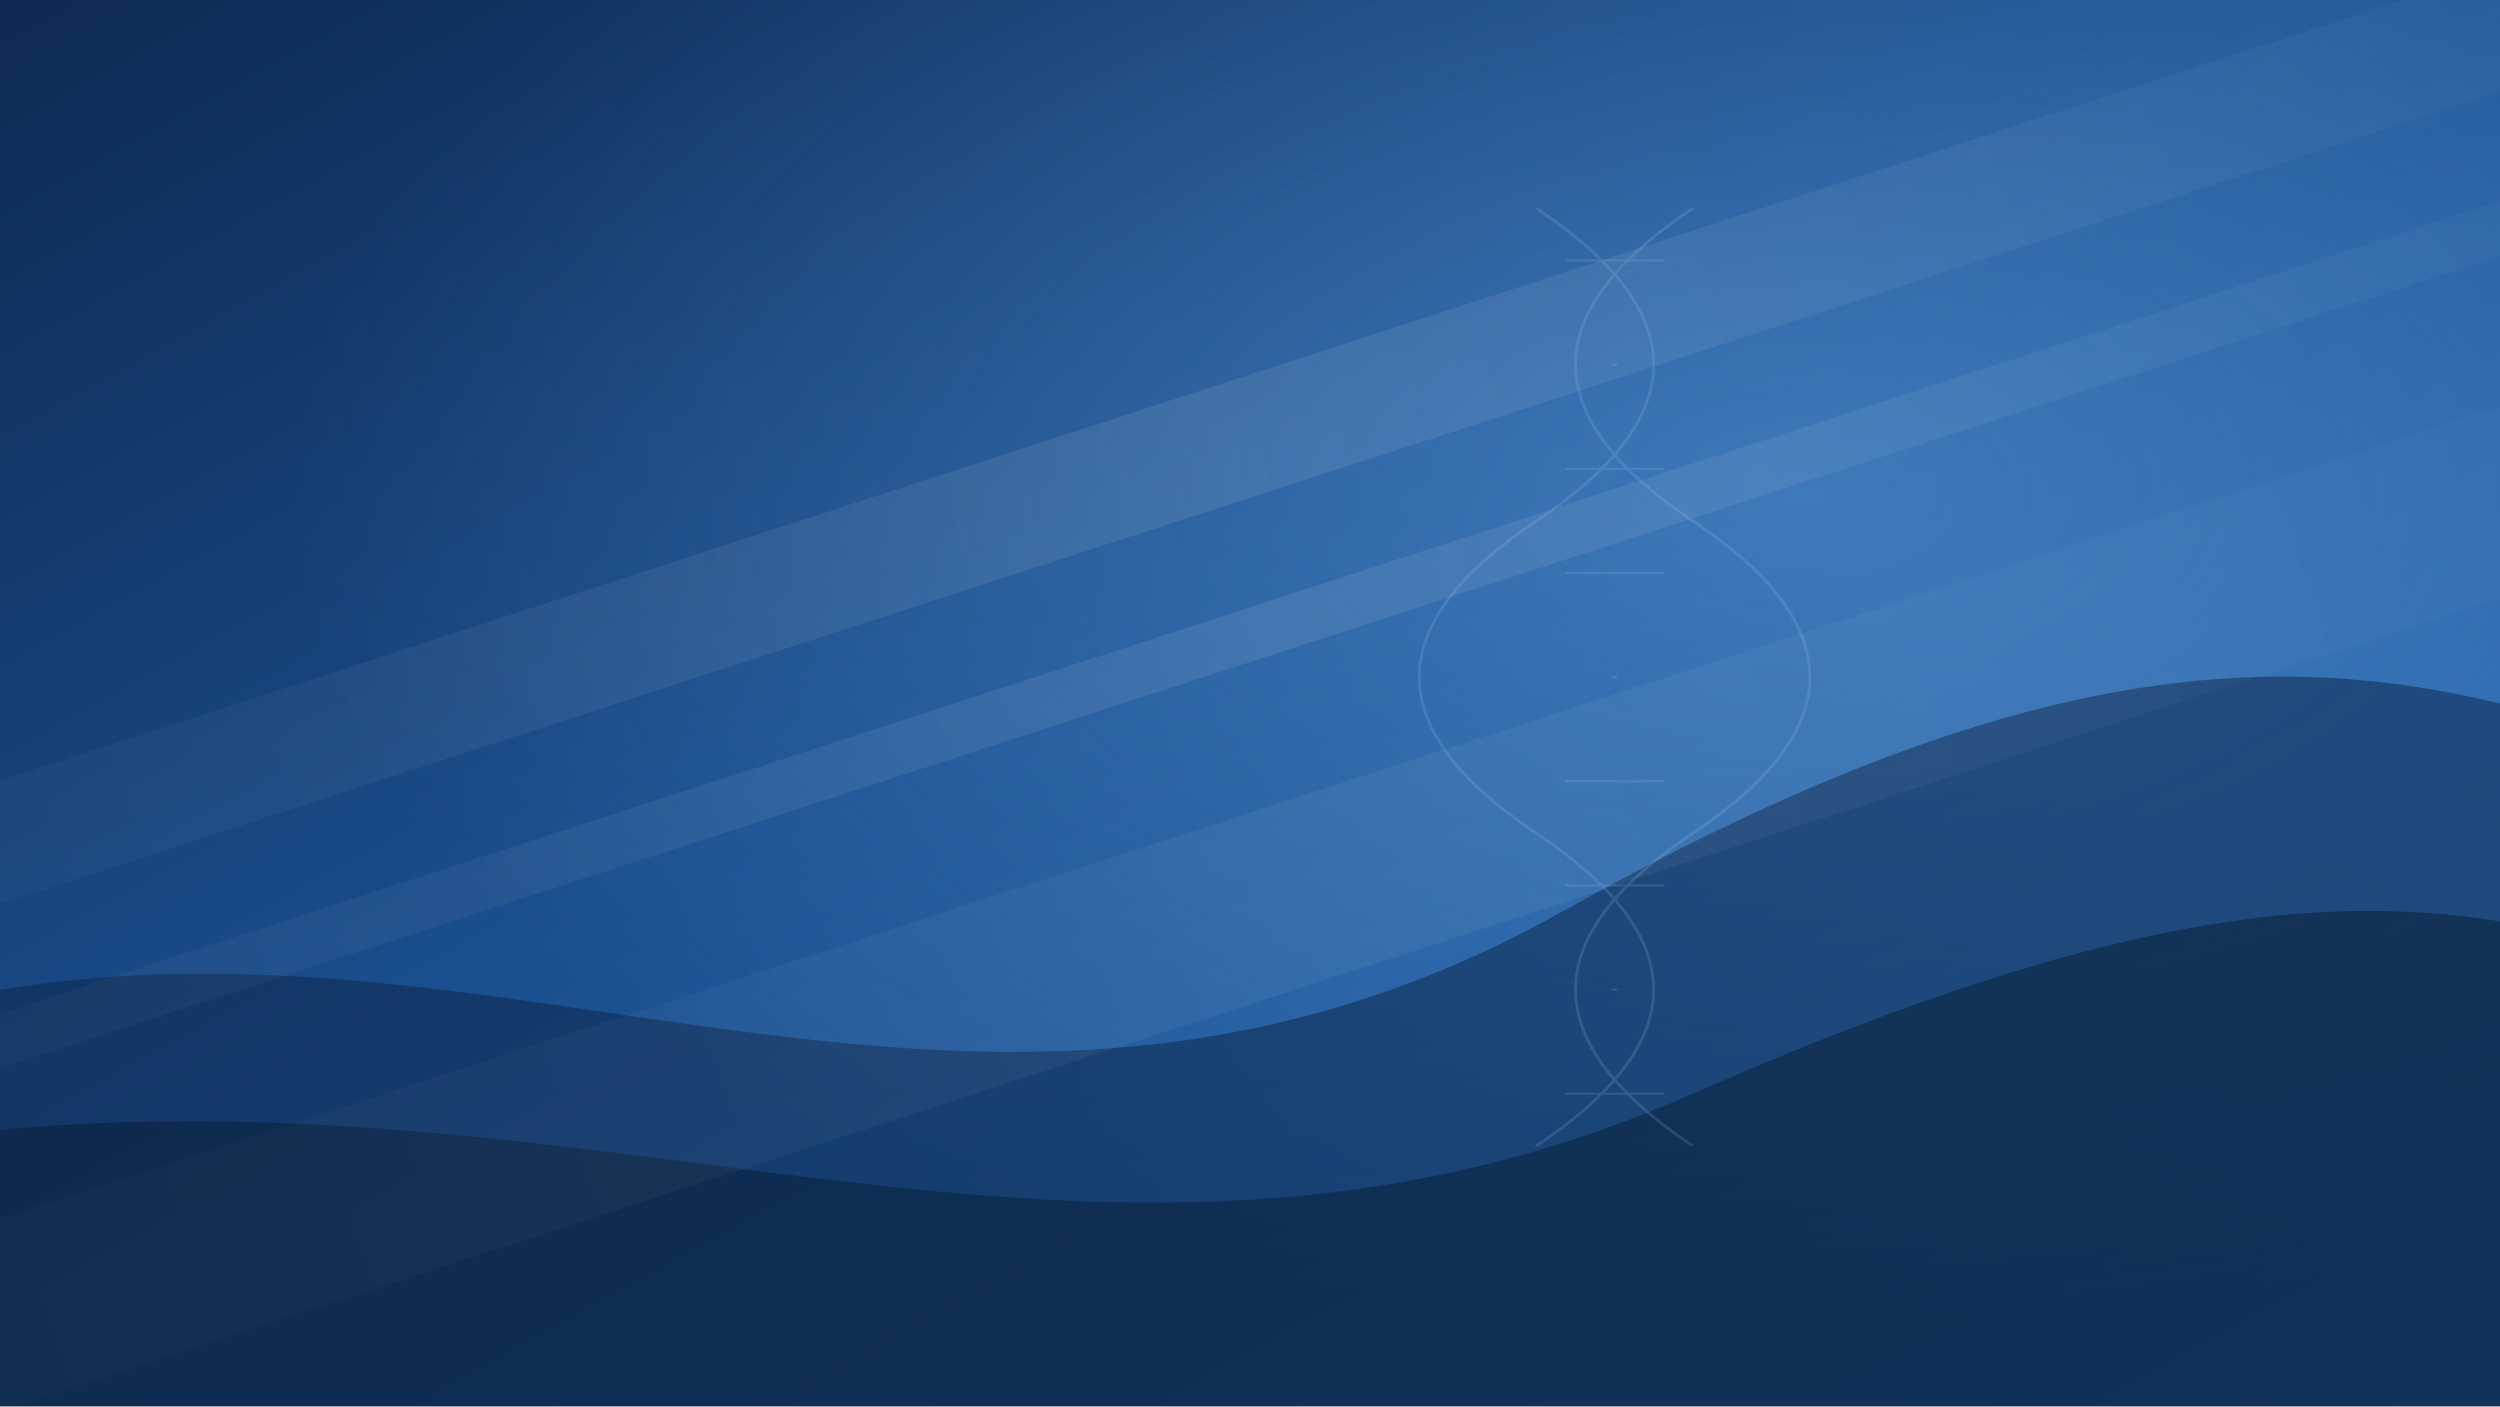
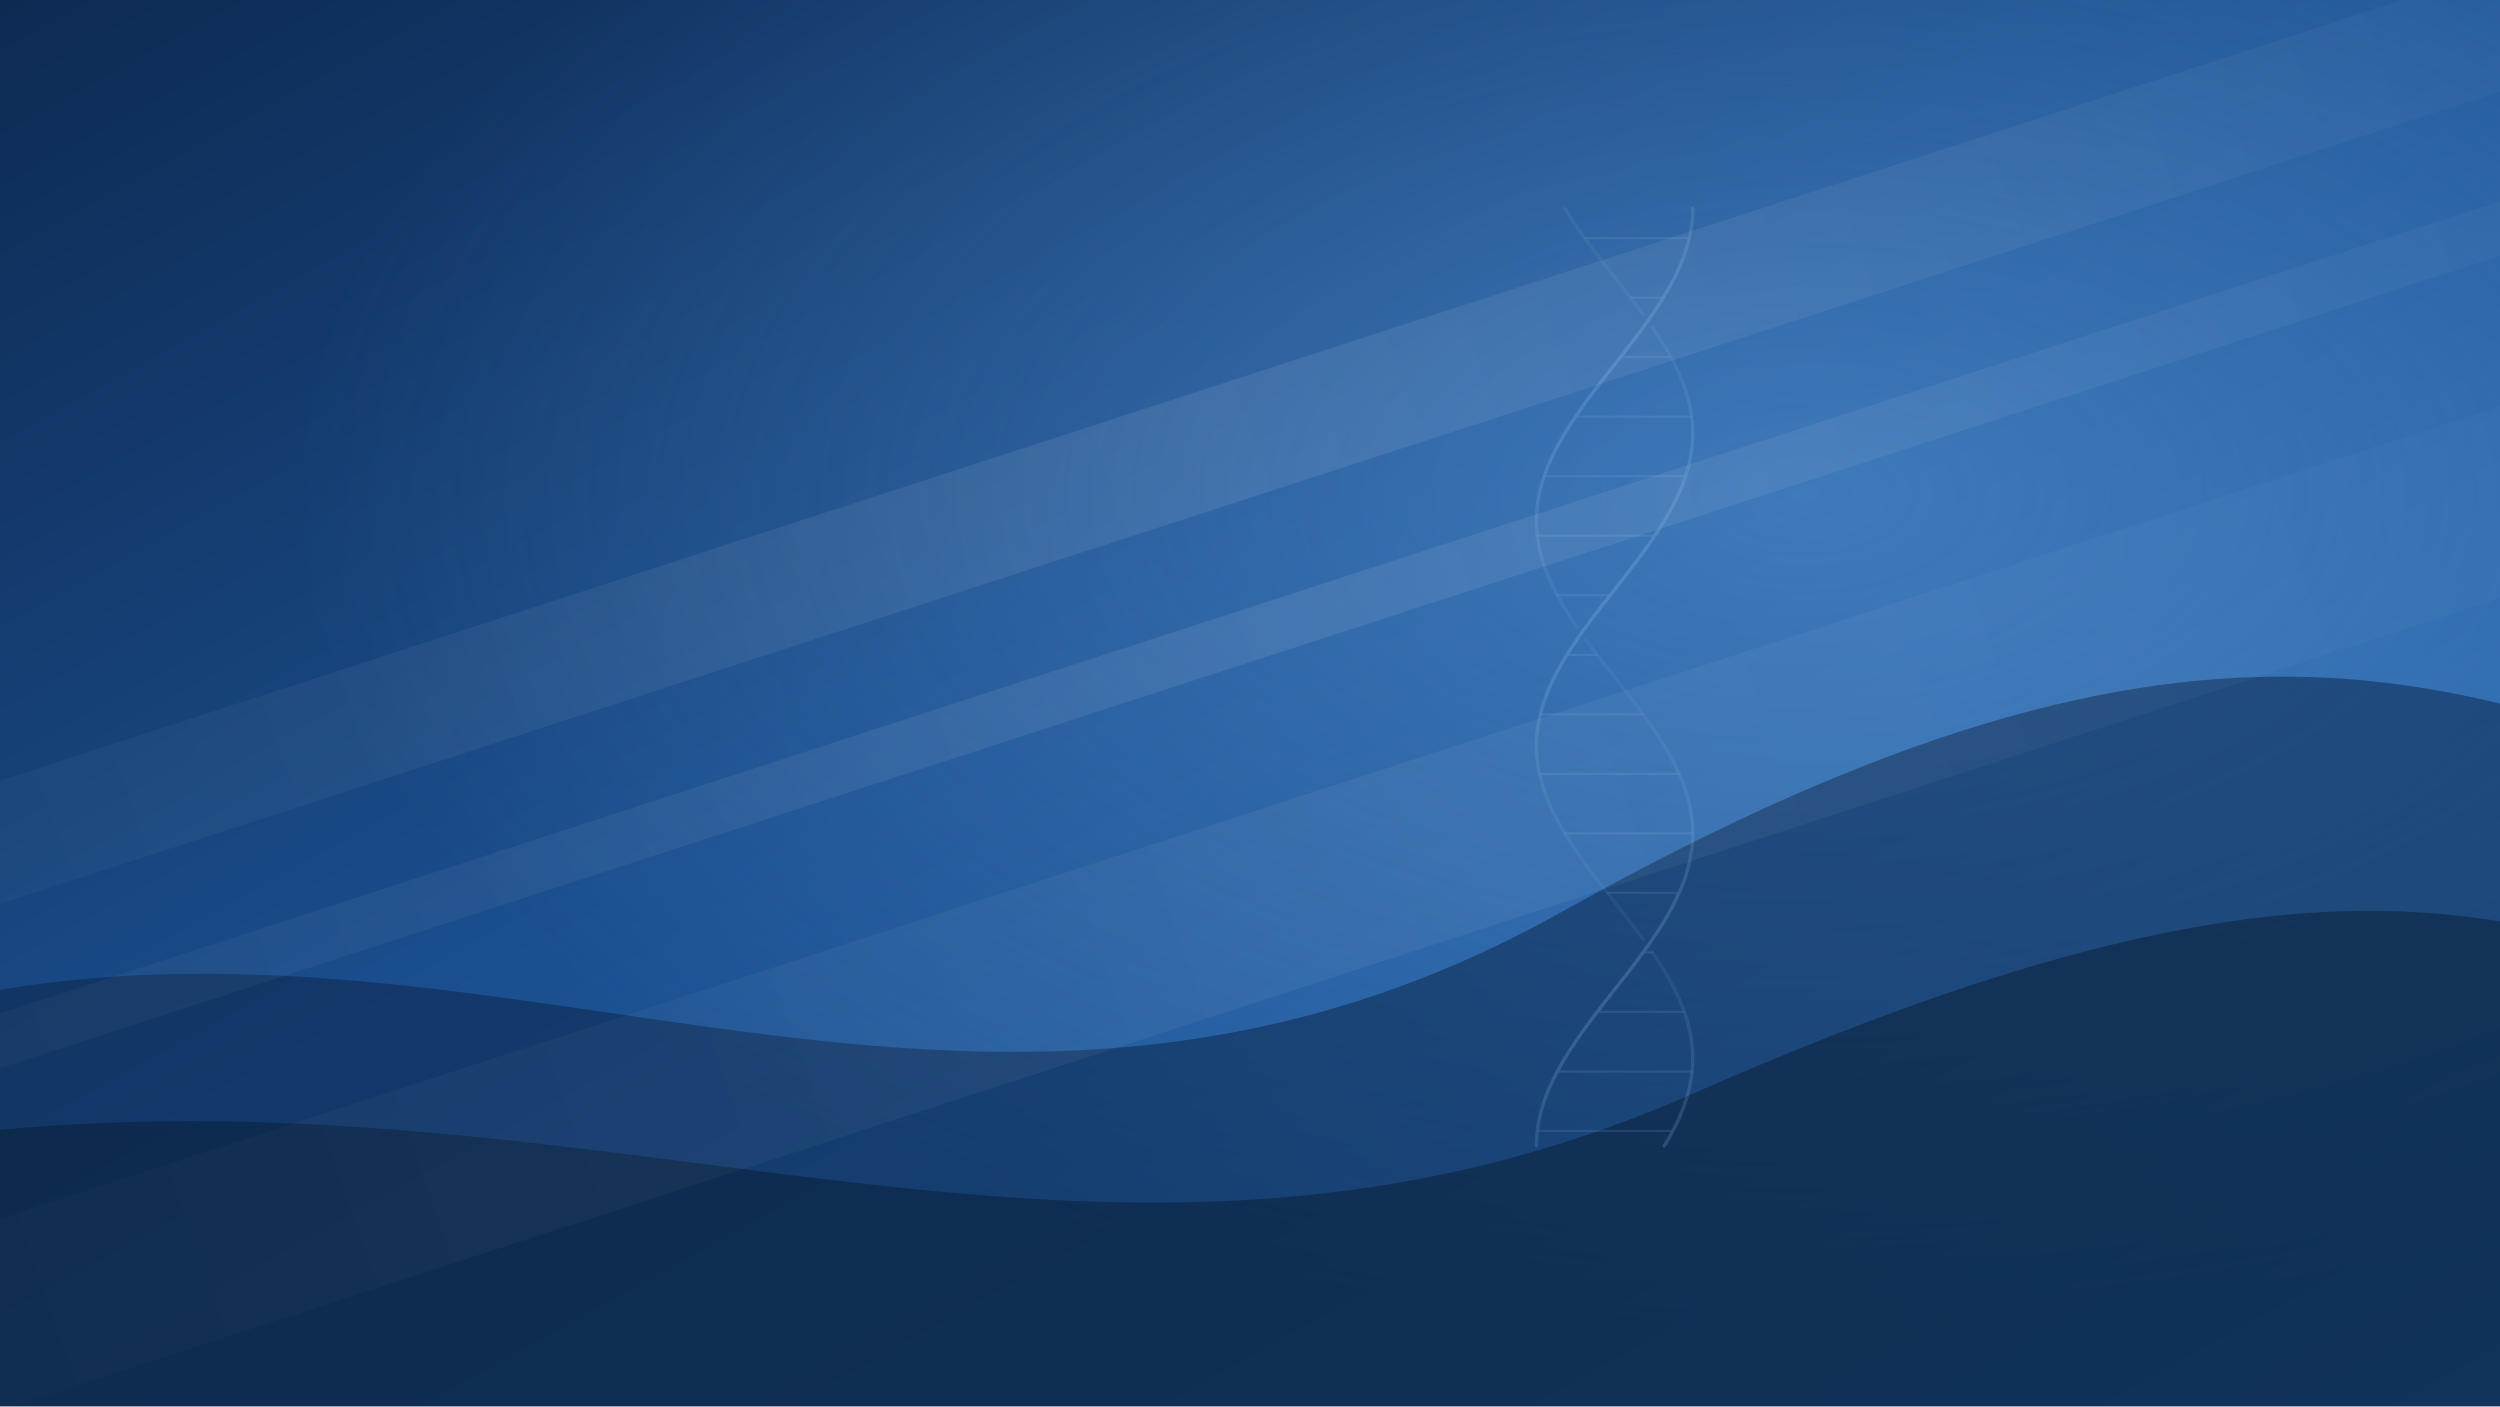
<svg xmlns="http://www.w3.org/2000/svg" width="1920" height="1080" viewBox="0 0 1920 1080" preserveAspectRatio="xMidYMid slice">
  <defs>
    <linearGradient id="bg" x1="0" y1="0" x2="1" y2="1">
      <stop offset="0" stop-color="#0d2a52" />
      <stop offset="0.45" stop-color="#1b4f8f" />
      <stop offset="1" stop-color="#2a6db5" />
    </linearGradient>
    <radialGradient id="glow" cx="0.72" cy="0.35" r="0.6">
      <stop offset="0" stop-color="#7fc0ff" stop-opacity="0.35" />
      <stop offset="1" stop-color="#7fc0ff" stop-opacity="0" />
    </radialGradient>
    <linearGradient id="band" x1="0" y1="0" x2="1" y2="0">
      <stop offset="0" stop-color="#ffffff" stop-opacity="0" />
      <stop offset="0.5" stop-color="#ffffff" stop-opacity="0.09" />
      <stop offset="1" stop-color="#ffffff" stop-opacity="0" />
    </linearGradient>
  </defs>
  <rect width="1920" height="1080" fill="url(#bg)" />
  <rect width="1920" height="1080" fill="url(#glow)" />
  <g opacity="0.9">
    <path d="M-200 820 C 300 600, 700 980, 1200 700 S 1900 520, 2200 640 L 2200 1200 L -200 1200 Z" fill="#0b2346" opacity="0.55" />
    <path d="M-200 900 C 400 760, 800 1060, 1300 840 S 1950 700, 2200 800 L 2200 1200 L -200 1200 Z" fill="#081a36" opacity="0.6" />
  </g>
  <g transform="rotate(-18 960 540)">
    <rect x="-400" y="300" width="2800" height="90" fill="url(#band)" />
    <rect x="-400" y="470" width="2800" height="40" fill="url(#band)" />
    <rect x="-400" y="620" width="2800" height="140" fill="url(#band)" opacity="0.6" />
  </g>
-   <g fill="none" stroke="#a8d4ff" stroke-width="2.2" opacity="0.16" transform="translate(1180 160)">
-     <path d="M0 0 C 120 80, 120 160, 0 240 S -120 400, 0 480 S 120 640, 0 720" />
-     <path d="M120 0 C 0 80, 0 160, 120 240 S 240 400, 120 480 S 0 640, 120 720" />
-     <g stroke-width="1.6">
-       <path d="M22 40h76M58 120h4M22 200h76M22 280h76M58 360h4M22 440h76M22 520h76M58 600h4M22 680h76" />
-     </g>
+   <g fill="none" stroke-linecap="round" stroke-linejoin="round" opacity="0.2" transform="translate(1180 160)">
+     <defs>
+       <linearGradient id="strandA" gradientUnits="userSpaceOnUse" x1="0" y1="0" x2="0" y2="720">
+         <stop offset="0" stop-color="#a8d4ff" stop-opacity="0.65" />
+         <stop offset="0.017" stop-color="#a8d4ff" stop-opacity="0.70" />
+         <stop offset="0.033" stop-color="#a8d4ff" stop-opacity="0.76" />
+         <stop offset="0.05" stop-color="#a8d4ff" stop-opacity="0.81" />
+         <stop offset="0.067" stop-color="#a8d4ff" stop-opacity="0.86" />
+         <stop offset="0.083" stop-color="#a8d4ff" stop-opacity="0.90" />
+         <stop offset="0.1" stop-color="#a8d4ff" stop-opacity="0.93" />
+         <stop offset="0.117" stop-color="#a8d4ff" stop-opacity="0.96" />
+         <stop offset="0.133" stop-color="#a8d4ff" stop-opacity="0.98" />
+         <stop offset="0.15" stop-color="#a8d4ff" stop-opacity="1.00" />
+         <stop offset="0.167" stop-color="#a8d4ff" stop-opacity="1.00" />
+         <stop offset="0.183" stop-color="#a8d4ff" stop-opacity="1.00" />
+         <stop offset="0.2" stop-color="#a8d4ff" stop-opacity="0.98" />
+         <stop offset="0.217" stop-color="#a8d4ff" stop-opacity="0.96" />
+         <stop offset="0.233" stop-color="#a8d4ff" stop-opacity="0.93" />
+         <stop offset="0.25" stop-color="#a8d4ff" stop-opacity="0.90" />
+         <stop offset="0.267" stop-color="#a8d4ff" stop-opacity="0.86" />
+         <stop offset="0.283" stop-color="#a8d4ff" stop-opacity="0.81" />
+         <stop offset="0.3" stop-color="#a8d4ff" stop-opacity="0.76" />
+         <stop offset="0.317" stop-color="#a8d4ff" stop-opacity="0.70" />
+         <stop offset="0.333" stop-color="#a8d4ff" stop-opacity="0.65" />
+         <stop offset="0.35" stop-color="#a8d4ff" stop-opacity="0.60" />
+         <stop offset="0.367" stop-color="#a8d4ff" stop-opacity="0.54" />
+         <stop offset="0.383" stop-color="#a8d4ff" stop-opacity="0.49" />
+         <stop offset="0.4" stop-color="#a8d4ff" stop-opacity="0.44" />
+         <stop offset="0.417" stop-color="#a8d4ff" stop-opacity="0.40" />
+         <stop offset="0.433" stop-color="#a8d4ff" stop-opacity="0.37" />
+         <stop offset="0.45" stop-color="#a8d4ff" stop-opacity="0.34" />
+         <stop offset="0.467" stop-color="#a8d4ff" stop-opacity="0.32" />
+         <stop offset="0.483" stop-color="#a8d4ff" stop-opacity="0.30" />
+         <stop offset="0.5" stop-color="#a8d4ff" stop-opacity="0.30" />
+         <stop offset="0.517" stop-color="#a8d4ff" stop-opacity="0.30" />
+         <stop offset="0.533" stop-color="#a8d4ff" stop-opacity="0.32" />
+         <stop offset="0.55" stop-color="#a8d4ff" stop-opacity="0.34" />
+         <stop offset="0.567" stop-color="#a8d4ff" stop-opacity="0.37" />
+         <stop offset="0.583" stop-color="#a8d4ff" stop-opacity="0.40" />
+         <stop offset="0.6" stop-color="#a8d4ff" stop-opacity="0.44" />
+         <stop offset="0.617" stop-color="#a8d4ff" stop-opacity="0.49" />
+         <stop offset="0.633" stop-color="#a8d4ff" stop-opacity="0.54" />
+         <stop offset="0.65" stop-color="#a8d4ff" stop-opacity="0.60" />
+         <stop offset="0.667" stop-color="#a8d4ff" stop-opacity="0.65" />
+         <stop offset="0.683" stop-color="#a8d4ff" stop-opacity="0.70" />
+         <stop offset="0.7" stop-color="#a8d4ff" stop-opacity="0.76" />
+         <stop offset="0.717" stop-color="#a8d4ff" stop-opacity="0.81" />
+         <stop offset="0.733" stop-color="#a8d4ff" stop-opacity="0.86" />
+         <stop offset="0.75" stop-color="#a8d4ff" stop-opacity="0.90" />
+         <stop offset="0.767" stop-color="#a8d4ff" stop-opacity="0.93" />
+         <stop offset="0.783" stop-color="#a8d4ff" stop-opacity="0.96" />
+         <stop offset="0.8" stop-color="#a8d4ff" stop-opacity="0.98" />
+         <stop offset="0.817" stop-color="#a8d4ff" stop-opacity="1.00" />
+         <stop offset="0.833" stop-color="#a8d4ff" stop-opacity="1.00" />
+         <stop offset="0.85" stop-color="#a8d4ff" stop-opacity="1.00" />
+         <stop offset="0.867" stop-color="#a8d4ff" stop-opacity="0.98" />
+         <stop offset="0.883" stop-color="#a8d4ff" stop-opacity="0.96" />
+         <stop offset="0.9" stop-color="#a8d4ff" stop-opacity="0.93" />
+         <stop offset="0.917" stop-color="#a8d4ff" stop-opacity="0.90" />
+         <stop offset="0.933" stop-color="#a8d4ff" stop-opacity="0.86" />
+         <stop offset="0.95" stop-color="#a8d4ff" stop-opacity="0.81" />
+         <stop offset="0.967" stop-color="#a8d4ff" stop-opacity="0.76" />
+         <stop offset="0.983" stop-color="#a8d4ff" stop-opacity="0.70" />
+         <stop offset="1" stop-color="#a8d4ff" stop-opacity="0.65" />
+       </linearGradient>
+       <linearGradient id="strandB" gradientUnits="userSpaceOnUse" x1="0" y1="0" x2="0" y2="720">
+         <stop offset="0" stop-color="#a8d4ff" stop-opacity="0.38" />
+         <stop offset="0.017" stop-color="#a8d4ff" stop-opacity="0.35" />
+         <stop offset="0.033" stop-color="#a8d4ff" stop-opacity="0.32" />
+         <stop offset="0.05" stop-color="#a8d4ff" stop-opacity="0.31" />
+         <stop offset="0.067" stop-color="#a8d4ff" stop-opacity="0.30" />
+         <stop offset="0.083" stop-color="#a8d4ff" stop-opacity="0.30" />
+         <stop offset="0.1" stop-color="#a8d4ff" stop-opacity="0.31" />
+         <stop offset="0.117" stop-color="#a8d4ff" stop-opacity="0.33" />
+         <stop offset="0.133" stop-color="#a8d4ff" stop-opacity="0.35" />
+         <stop offset="0.15" stop-color="#a8d4ff" stop-opacity="0.39" />
+         <stop offset="0.167" stop-color="#a8d4ff" stop-opacity="0.43" />
+         <stop offset="0.183" stop-color="#a8d4ff" stop-opacity="0.47" />
+         <stop offset="0.2" stop-color="#a8d4ff" stop-opacity="0.52" />
+         <stop offset="0.217" stop-color="#a8d4ff" stop-opacity="0.57" />
+         <stop offset="0.233" stop-color="#a8d4ff" stop-opacity="0.63" />
+         <stop offset="0.25" stop-color="#a8d4ff" stop-opacity="0.68" />
+         <stop offset="0.267" stop-color="#a8d4ff" stop-opacity="0.74" />
+         <stop offset="0.283" stop-color="#a8d4ff" stop-opacity="0.79" />
+         <stop offset="0.3" stop-color="#a8d4ff" stop-opacity="0.84" />
+         <stop offset="0.317" stop-color="#a8d4ff" stop-opacity="0.88" />
+         <stop offset="0.333" stop-color="#a8d4ff" stop-opacity="0.92" />
+         <stop offset="0.35" stop-color="#a8d4ff" stop-opacity="0.95" />
+         <stop offset="0.367" stop-color="#a8d4ff" stop-opacity="0.98" />
+         <stop offset="0.383" stop-color="#a8d4ff" stop-opacity="0.99" />
+         <stop offset="0.4" stop-color="#a8d4ff" stop-opacity="1.00" />
+         <stop offset="0.417" stop-color="#a8d4ff" stop-opacity="1.00" />
+         <stop offset="0.433" stop-color="#a8d4ff" stop-opacity="0.99" />
+         <stop offset="0.45" stop-color="#a8d4ff" stop-opacity="0.97" />
+         <stop offset="0.467" stop-color="#a8d4ff" stop-opacity="0.95" />
+         <stop offset="0.483" stop-color="#a8d4ff" stop-opacity="0.91" />
+         <stop offset="0.5" stop-color="#a8d4ff" stop-opacity="0.87" />
+         <stop offset="0.517" stop-color="#a8d4ff" stop-opacity="0.83" />
+         <stop offset="0.533" stop-color="#a8d4ff" stop-opacity="0.78" />
+         <stop offset="0.55" stop-color="#a8d4ff" stop-opacity="0.73" />
+         <stop offset="0.567" stop-color="#a8d4ff" stop-opacity="0.67" />
+         <stop offset="0.583" stop-color="#a8d4ff" stop-opacity="0.62" />
+         <stop offset="0.6" stop-color="#a8d4ff" stop-opacity="0.56" />
+         <stop offset="0.617" stop-color="#a8d4ff" stop-opacity="0.51" />
+         <stop offset="0.633" stop-color="#a8d4ff" stop-opacity="0.46" />
+         <stop offset="0.65" stop-color="#a8d4ff" stop-opacity="0.42" />
+         <stop offset="0.667" stop-color="#a8d4ff" stop-opacity="0.38" />
+         <stop offset="0.683" stop-color="#a8d4ff" stop-opacity="0.35" />
+         <stop offset="0.7" stop-color="#a8d4ff" stop-opacity="0.32" />
+         <stop offset="0.717" stop-color="#a8d4ff" stop-opacity="0.31" />
+         <stop offset="0.733" stop-color="#a8d4ff" stop-opacity="0.30" />
+         <stop offset="0.75" stop-color="#a8d4ff" stop-opacity="0.30" />
+         <stop offset="0.767" stop-color="#a8d4ff" stop-opacity="0.31" />
+         <stop offset="0.783" stop-color="#a8d4ff" stop-opacity="0.33" />
+         <stop offset="0.8" stop-color="#a8d4ff" stop-opacity="0.35" />
+         <stop offset="0.817" stop-color="#a8d4ff" stop-opacity="0.39" />
+         <stop offset="0.833" stop-color="#a8d4ff" stop-opacity="0.43" />
+         <stop offset="0.85" stop-color="#a8d4ff" stop-opacity="0.47" />
+         <stop offset="0.867" stop-color="#a8d4ff" stop-opacity="0.52" />
+         <stop offset="0.883" stop-color="#a8d4ff" stop-opacity="0.57" />
+         <stop offset="0.9" stop-color="#a8d4ff" stop-opacity="0.63" />
+         <stop offset="0.917" stop-color="#a8d4ff" stop-opacity="0.68" />
+         <stop offset="0.933" stop-color="#a8d4ff" stop-opacity="0.74" />
+         <stop offset="0.95" stop-color="#a8d4ff" stop-opacity="0.79" />
+         <stop offset="0.967" stop-color="#a8d4ff" stop-opacity="0.84" />
+         <stop offset="0.983" stop-color="#a8d4ff" stop-opacity="0.88" />
+         <stop offset="1" stop-color="#a8d4ff" stop-opacity="0.92" />
+       </linearGradient>
+       <mask id="behindB" maskUnits="userSpaceOnUse" x="-40" y="-40" width="200" height="800">
+         <rect x="-40" y="-40" width="200" height="800" fill="#fff" />
+         <path d="M120.0 0.0 120.0 3.0 119.8 6.0 119.6 9.0 119.3 12.0 118.8 15.0 118.3 18.0 117.7 21.0 117.1 24.0 116.3 27.0 115.4 30.0 114.5 33.0 113.5 36.0 112.3 39.0 111.2 42.0 109.9 45.0 108.5 48.0 107.1 51.0 105.6 54.0 104.1 57.0 102.4 60.0 100.7 63.0 99.0 66.0 97.1 69.0 95.3 72.0 93.3 75.0 91.3 78.0 89.3 81.0 87.2 84.0 85.1 87.0 83.0 90.0 80.8 93.0 78.5 96.0 76.3 99.0 74.0 102.0 71.7 105.0 69.4 108.0 67.1 111.0 64.7 114.0 62.4 117.0 60.0 120.0 57.6 123.0 55.3 126.0 52.9 129.0 50.6 132.0 48.3 135.0 46.0 138.0 43.7 141.0 41.5 144.0 39.2 147.0 37.0 150.0 34.9 153.0 32.8 156.0 30.7 159.0 28.7 162.0 26.7 165.0 24.7 168.0 22.9 171.0 21.0 174.0 19.3 177.0 17.6 180.0 15.9 183.0 14.4 186.0 12.9 189.0 11.5 192.0 10.1 195.0 8.8 198.0 7.7 201.0 6.5 204.0 5.5 207.0 4.6 210.0 3.7 213.0 2.9 216.0 2.3 219.0 1.7 222.0 1.2 225.0 0.7 228.0 0.4 231.0 0.2 234.0 0.0 237.0 0.0 240.0 M120.0 480.0 120.0 483.0 119.8 486.0 119.6 489.0 119.3 492.0 118.8 495.0 118.3 498.0 117.7 501.0 117.1 504.0 116.3 507.0 115.4 510.0 114.5 513.0 113.5 516.0 112.3 519.0 111.2 522.0 109.9 525.0 108.5 528.0 107.1 531.0 105.6 534.0 104.1 537.0 102.4 540.0 100.7 543.0 99.0 546.0 97.1 549.0 95.3 552.0 93.3 555.0 91.3 558.0 89.3 561.0 87.2 564.0 85.1 567.0 83.0 570.0 80.8 573.0 78.5 576.0 76.3 579.0 74.0 582.0 71.7 585.0 69.4 588.0 67.1 591.0 64.7 594.0 62.4 597.0 60.0 600.0 57.6 603.0 55.3 606.0 52.9 609.0 50.6 612.0 48.3 615.0 46.0 618.0 43.7 621.0 41.5 624.0 39.2 627.0 37.0 630.0 34.9 633.0 32.8 636.0 30.7 639.0 28.7 642.0 26.7 645.0 24.7 648.0 22.9 651.0 21.0 654.0 19.3 657.0 17.6 660.0 15.9 663.0 14.4 666.0 12.9 669.0 11.5 672.0 10.1 675.0 8.8 678.0 7.7 681.0 6.5 684.0 5.5 687.0 4.6 690.0 3.7 693.0 2.9 696.0 2.3 699.0 1.7 702.0 1.2 705.0 0.7 708.0 0.4 711.0 0.2 714.0 0.0 717.0 0.0 720.0" stroke="#000" stroke-width="9" />
+       </mask>
+       <mask id="behindA" maskUnits="userSpaceOnUse" x="-40" y="-40" width="200" height="800">
+         <rect x="-40" y="-40" width="200" height="800" fill="#fff" />
+         <path d="M120.0 172.8 120.0 175.8 119.8 178.8 119.6 181.8 119.3 184.8 118.8 187.8 118.3 190.8 117.7 193.8 117.1 196.8 116.3 199.8 115.4 202.8 114.5 205.8 113.5 208.8 112.3 211.8 111.2 214.8 109.9 217.8 108.5 220.8 107.1 223.8 105.6 226.8 104.1 229.8 102.4 232.8 100.7 235.8 99.0 238.8 97.1 241.8 95.3 244.8 93.3 247.8 91.3 250.8 89.3 253.8 87.2 256.8 85.1 259.8 83.0 262.8 80.8 265.8 78.5 268.8 76.3 271.8 74.0 274.8 71.7 277.8 69.4 280.8 67.1 283.8 64.7 286.8 62.4 289.8 60.0 292.8 57.6 295.8 55.3 298.8 52.9 301.8 50.6 304.8 48.3 307.8 46.0 310.8 43.7 313.8 41.5 316.8 39.2 319.8 37.0 322.8 34.9 325.8 32.8 328.8 30.7 331.8 28.7 334.8 26.7 337.8 24.7 340.8 22.9 343.8 21.0 346.8 19.3 349.8 17.6 352.8 15.9 355.8 14.4 358.8 12.9 361.8 11.5 364.8 10.1 367.8 8.8 370.8 7.7 373.8 6.5 376.8 5.5 379.8 4.6 382.8 3.7 385.8 2.9 388.8 2.3 391.8 1.7 394.8 1.2 397.8 0.7 400.8 0.4 403.8 0.2 406.8 0.0 409.8 0.0 412.8 M120.0 652.8 120.0 655.9 119.8 658.9 119.6 662.0 119.2 665.0 118.8 668.1 118.3 671.1 117.7 674.2 117.0 677.2 116.2 680.3 115.3 683.3 114.3 686.4 113.2 689.5 112.1 692.5 110.8 695.6 109.5 698.6 108.1 701.7 106.7 704.7 105.1 707.8 103.5 710.8 101.8 713.9 100.1 716.9 98.2 720.0" stroke="#000" stroke-width="9" />
+       </mask>
+     </defs>
+     <path d="M117.3 22.9H37.1 M97.4 68.6H72.3 M64.5 114.3H103.2 M30.0 160.0H119.2 M5.9 205.7H114.5 M0.7 251.4H90.9 M16.0 297.1H56.6 M46.6 342.9H23.4 M81.9 388.6H3.0 M109.6 434.3H2.4 M120.0 480.0H21.8 M109.6 525.7H54.4 M81.9 571.4H89.1 M46.6 617.1H113.6 M16.0 662.9H119.5 M0.7 708.6H104.7" stroke="#a8d4ff" stroke-width="1.6" stroke-opacity="0.6" />
+     <path d="M120.0 0.0 120.0 3.0 119.8 6.0 119.6 9.0 119.3 12.0 118.8 15.0 118.3 18.0 117.7 21.0 117.1 24.0 116.3 27.0 115.4 30.0 114.5 33.0 113.5 36.0 112.3 39.0 111.2 42.0 109.9 45.0 108.5 48.0 107.1 51.0 105.6 54.0 104.1 57.0 102.4 60.0 100.7 63.0 99.0 66.0 97.1 69.0 95.3 72.0 93.3 75.0 91.3 78.0 89.3 81.0 87.2 84.0 85.1 87.0 83.0 90.0 80.8 93.0 78.5 96.0 76.3 99.0 74.0 102.0 71.7 105.0 69.4 108.0 67.1 111.0 64.7 114.0 62.4 117.0 60.0 120.0 57.6 123.0 55.3 126.0 52.9 129.0 50.6 132.0 48.3 135.0 46.0 138.0 43.7 141.0 41.5 144.0 39.2 147.0 37.0 150.0 34.9 153.0 32.8 156.0 30.7 159.0 28.7 162.0 26.7 165.0 24.7 168.0 22.9 171.0 21.0 174.0 19.3 177.0 17.6 180.0 15.9 183.0 14.4 186.0 12.9 189.0 11.5 192.0 10.1 195.0 8.8 198.0 7.7 201.0 6.5 204.0 5.5 207.0 4.6 210.0 3.7 213.0 2.9 216.0 2.3 219.0 1.7 222.0 1.2 225.0 0.7 228.0 0.4 231.0 0.2 234.0 0.0 237.0 0.0 240.0 0.0 243.0 0.2 246.0 0.4 249.0 0.7 252.0 1.2 255.0 1.7 258.0 2.3 261.0 2.9 264.0 3.7 267.0 4.6 270.0 5.5 273.0 6.5 276.0 7.7 279.0 8.8 282.0 10.1 285.0 11.5 288.0 12.9 291.0 14.4 294.0 15.9 297.0 17.6 300.0 19.3 303.0 21.0 306.0 22.9 309.0 24.7 312.0 26.7 315.0 28.7 318.0 30.7 321.0 32.8 324.0 34.9 327.0 37.0 330.0 39.2 333.0 41.5 336.0 43.7 339.0 46.0 342.0 48.3 345.0 50.6 348.0 52.9 351.0 55.3 354.0 57.6 357.0 60.0 360.0 62.4 363.0 64.7 366.0 67.1 369.0 69.4 372.0 71.7 375.0 74.0 378.0 76.3 381.0 78.5 384.0 80.8 387.0 83.0 390.0 85.1 393.0 87.2 396.0 89.3 399.0 91.3 402.0 93.3 405.0 95.3 408.0 97.1 411.0 99.0 414.0 100.7 417.0 102.4 420.0 104.1 423.0 105.6 426.0 107.1 429.0 108.5 432.0 109.9 435.0 111.2 438.0 112.3 441.0 113.5 444.0 114.5 447.0 115.4 450.0 116.3 453.0 117.1 456.0 117.7 459.0 118.3 462.0 118.8 465.0 119.3 468.0 119.6 471.0 119.8 474.0 120.0 477.0 120.0 480.0 120.0 483.0 119.8 486.0 119.6 489.0 119.3 492.0 118.8 495.0 118.3 498.0 117.7 501.0 117.1 504.0 116.3 507.0 115.4 510.0 114.5 513.0 113.5 516.0 112.3 519.0 111.2 522.0 109.9 525.0 108.5 528.0 107.1 531.0 105.6 534.0 104.1 537.0 102.4 540.0 100.7 543.0 99.0 546.0 97.1 549.0 95.3 552.0 93.3 555.0 91.3 558.0 89.3 561.0 87.2 564.0 85.1 567.0 83.0 570.0 80.8 573.0 78.5 576.0 76.3 579.0 74.0 582.0 71.7 585.0 69.4 588.0 67.1 591.0 64.7 594.0 62.4 597.0 60.0 600.0 57.6 603.0 55.3 606.0 52.9 609.0 50.6 612.0 48.3 615.0 46.0 618.0 43.7 621.0 41.5 624.0 39.2 627.0 37.0 630.0 34.9 633.0 32.8 636.0 30.7 639.0 28.7 642.0 26.7 645.0 24.7 648.0 22.9 651.0 21.0 654.0 19.3 657.0 17.6 660.0 15.9 663.0 14.4 666.0 12.9 669.0 11.5 672.0 10.1 675.0 8.8 678.0 7.7 681.0 6.5 684.0 5.5 687.0 4.6 690.0 3.7 693.0 2.9 696.0 2.3 699.0 1.7 702.0 1.2 705.0 0.7 708.0 0.4 711.0 0.2 714.0 0.0 717.0 0.0 720.0" stroke="url(#strandA)" stroke-width="2.6" mask="url(#behindA)" />
+     <path d="M21.8 0.0 23.6 3.0 25.5 6.0 27.5 9.0 29.5 12.0 31.5 15.0 33.6 18.0 35.7 21.0 37.9 24.0 40.1 27.0 42.4 30.0 44.6 33.0 46.9 36.0 49.2 39.0 51.5 42.0 53.9 45.0 56.2 48.0 58.6 51.0 60.9 54.0 63.3 57.0 65.6 60.0 68.0 63.0 70.3 66.0 72.6 69.0 74.9 72.0 77.2 75.0 79.4 78.0 81.6 81.0 83.8 84.0 86.0 87.0 88.1 90.0 90.1 93.0 92.1 96.0 94.1 99.0 96.0 102.0 97.9 105.0 99.7 108.0 101.4 111.0 103.1 114.0 104.7 117.0 106.2 120.0 107.7 123.0 109.1 126.0 110.4 129.0 111.6 132.0 112.8 135.0 113.9 138.0 114.9 141.0 115.8 144.0 116.6 147.0 117.3 150.0 118.0 153.0 118.6 156.0 119.0 159.0 119.4 162.0 119.7 165.0 119.9 168.0 120.0 171.0 120.0 174.0 119.9 177.0 119.7 180.0 119.5 183.0 119.1 186.0 118.7 189.0 118.1 192.0 117.5 195.0 116.8 198.0 116.0 201.0 115.1 204.0 114.1 207.0 113.0 210.0 111.9 213.0 110.7 216.0 109.4 219.0 108.0 222.0 106.5 225.0 105.0 228.0 103.4 231.0 101.8 234.0 100.0 237.0 98.2 240.0 96.4 243.0 94.5 246.0 92.5 249.0 90.5 252.0 88.5 255.0 86.4 258.0 84.3 261.0 82.1 264.0 79.9 267.0 77.6 270.0 75.4 273.0 73.1 276.0 70.8 279.0 68.5 282.0 66.1 285.0 63.8 288.0 61.4 291.0 59.1 294.0 56.7 297.0 54.4 300.0 52.0 303.0 49.7 306.0 47.4 309.0 45.1 312.0 42.8 315.0 40.6 318.0 38.4 321.0 36.2 324.0 34.0 327.0 31.9 330.0 29.9 333.0 27.9 336.0 25.9 339.0 24.0 342.0 22.1 345.0 20.3 348.0 18.6 351.0 16.9 354.0 15.3 357.0 13.8 360.0 12.3 363.0 10.9 366.0 9.6 369.0 8.4 372.0 7.2 375.0 6.1 378.0 5.1 381.0 4.2 384.0 3.4 387.0 2.7 390.0 2.0 393.0 1.4 396.0 1.0 399.0 0.6 402.0 0.3 405.0 0.1 408.0 0.0 411.0 0.0 414.0 0.1 417.0 0.3 420.0 0.5 423.0 0.9 426.0 1.3 429.0 1.9 432.0 2.5 435.0 3.2 438.0 4.0 441.0 4.9 444.0 5.9 447.0 7.0 450.0 8.1 453.0 9.3 456.0 10.6 459.0 12.0 462.0 13.5 465.0 15.0 468.0 16.6 471.0 18.2 474.0 20.0 477.0 21.8 480.0 23.6 483.0 25.5 486.0 27.5 489.0 29.5 492.0 31.5 495.0 33.6 498.0 35.7 501.0 37.9 504.0 40.1 507.0 42.4 510.0 44.6 513.0 46.9 516.0 49.2 519.0 51.5 522.0 53.9 525.0 56.2 528.0 58.6 531.0 60.9 534.0 63.3 537.0 65.6 540.0 68.0 543.0 70.3 546.0 72.6 549.0 74.9 552.0 77.2 555.0 79.4 558.0 81.6 561.0 83.8 564.0 86.0 567.0 88.1 570.0 90.1 573.0 92.1 576.0 94.1 579.0 96.0 582.0 97.9 585.0 99.7 588.0 101.4 591.0 103.1 594.0 104.7 597.0 106.2 600.0 107.7 603.0 109.1 606.0 110.4 609.0 111.6 612.0 112.8 615.0 113.9 618.0 114.9 621.0 115.8 624.0 116.6 627.0 117.3 630.0 118.0 633.0 118.6 636.0 119.0 639.0 119.4 642.0 119.7 645.0 119.9 648.0 120.0 651.0 120.0 654.0 119.9 657.0 119.7 660.0 119.5 663.0 119.1 666.0 118.7 669.0 118.1 672.0 117.5 675.0 116.8 678.0 116.0 681.0 115.1 684.0 114.1 687.0 113.0 690.0 111.9 693.0 110.7 696.0 109.4 699.0 108.0 702.0 106.5 705.0 105.0 708.0 103.4 711.0 101.8 714.0 100.0 717.0 98.2 720.0" stroke="url(#strandB)" stroke-width="2.6" mask="url(#behindB)" />
  </g>
</svg>
